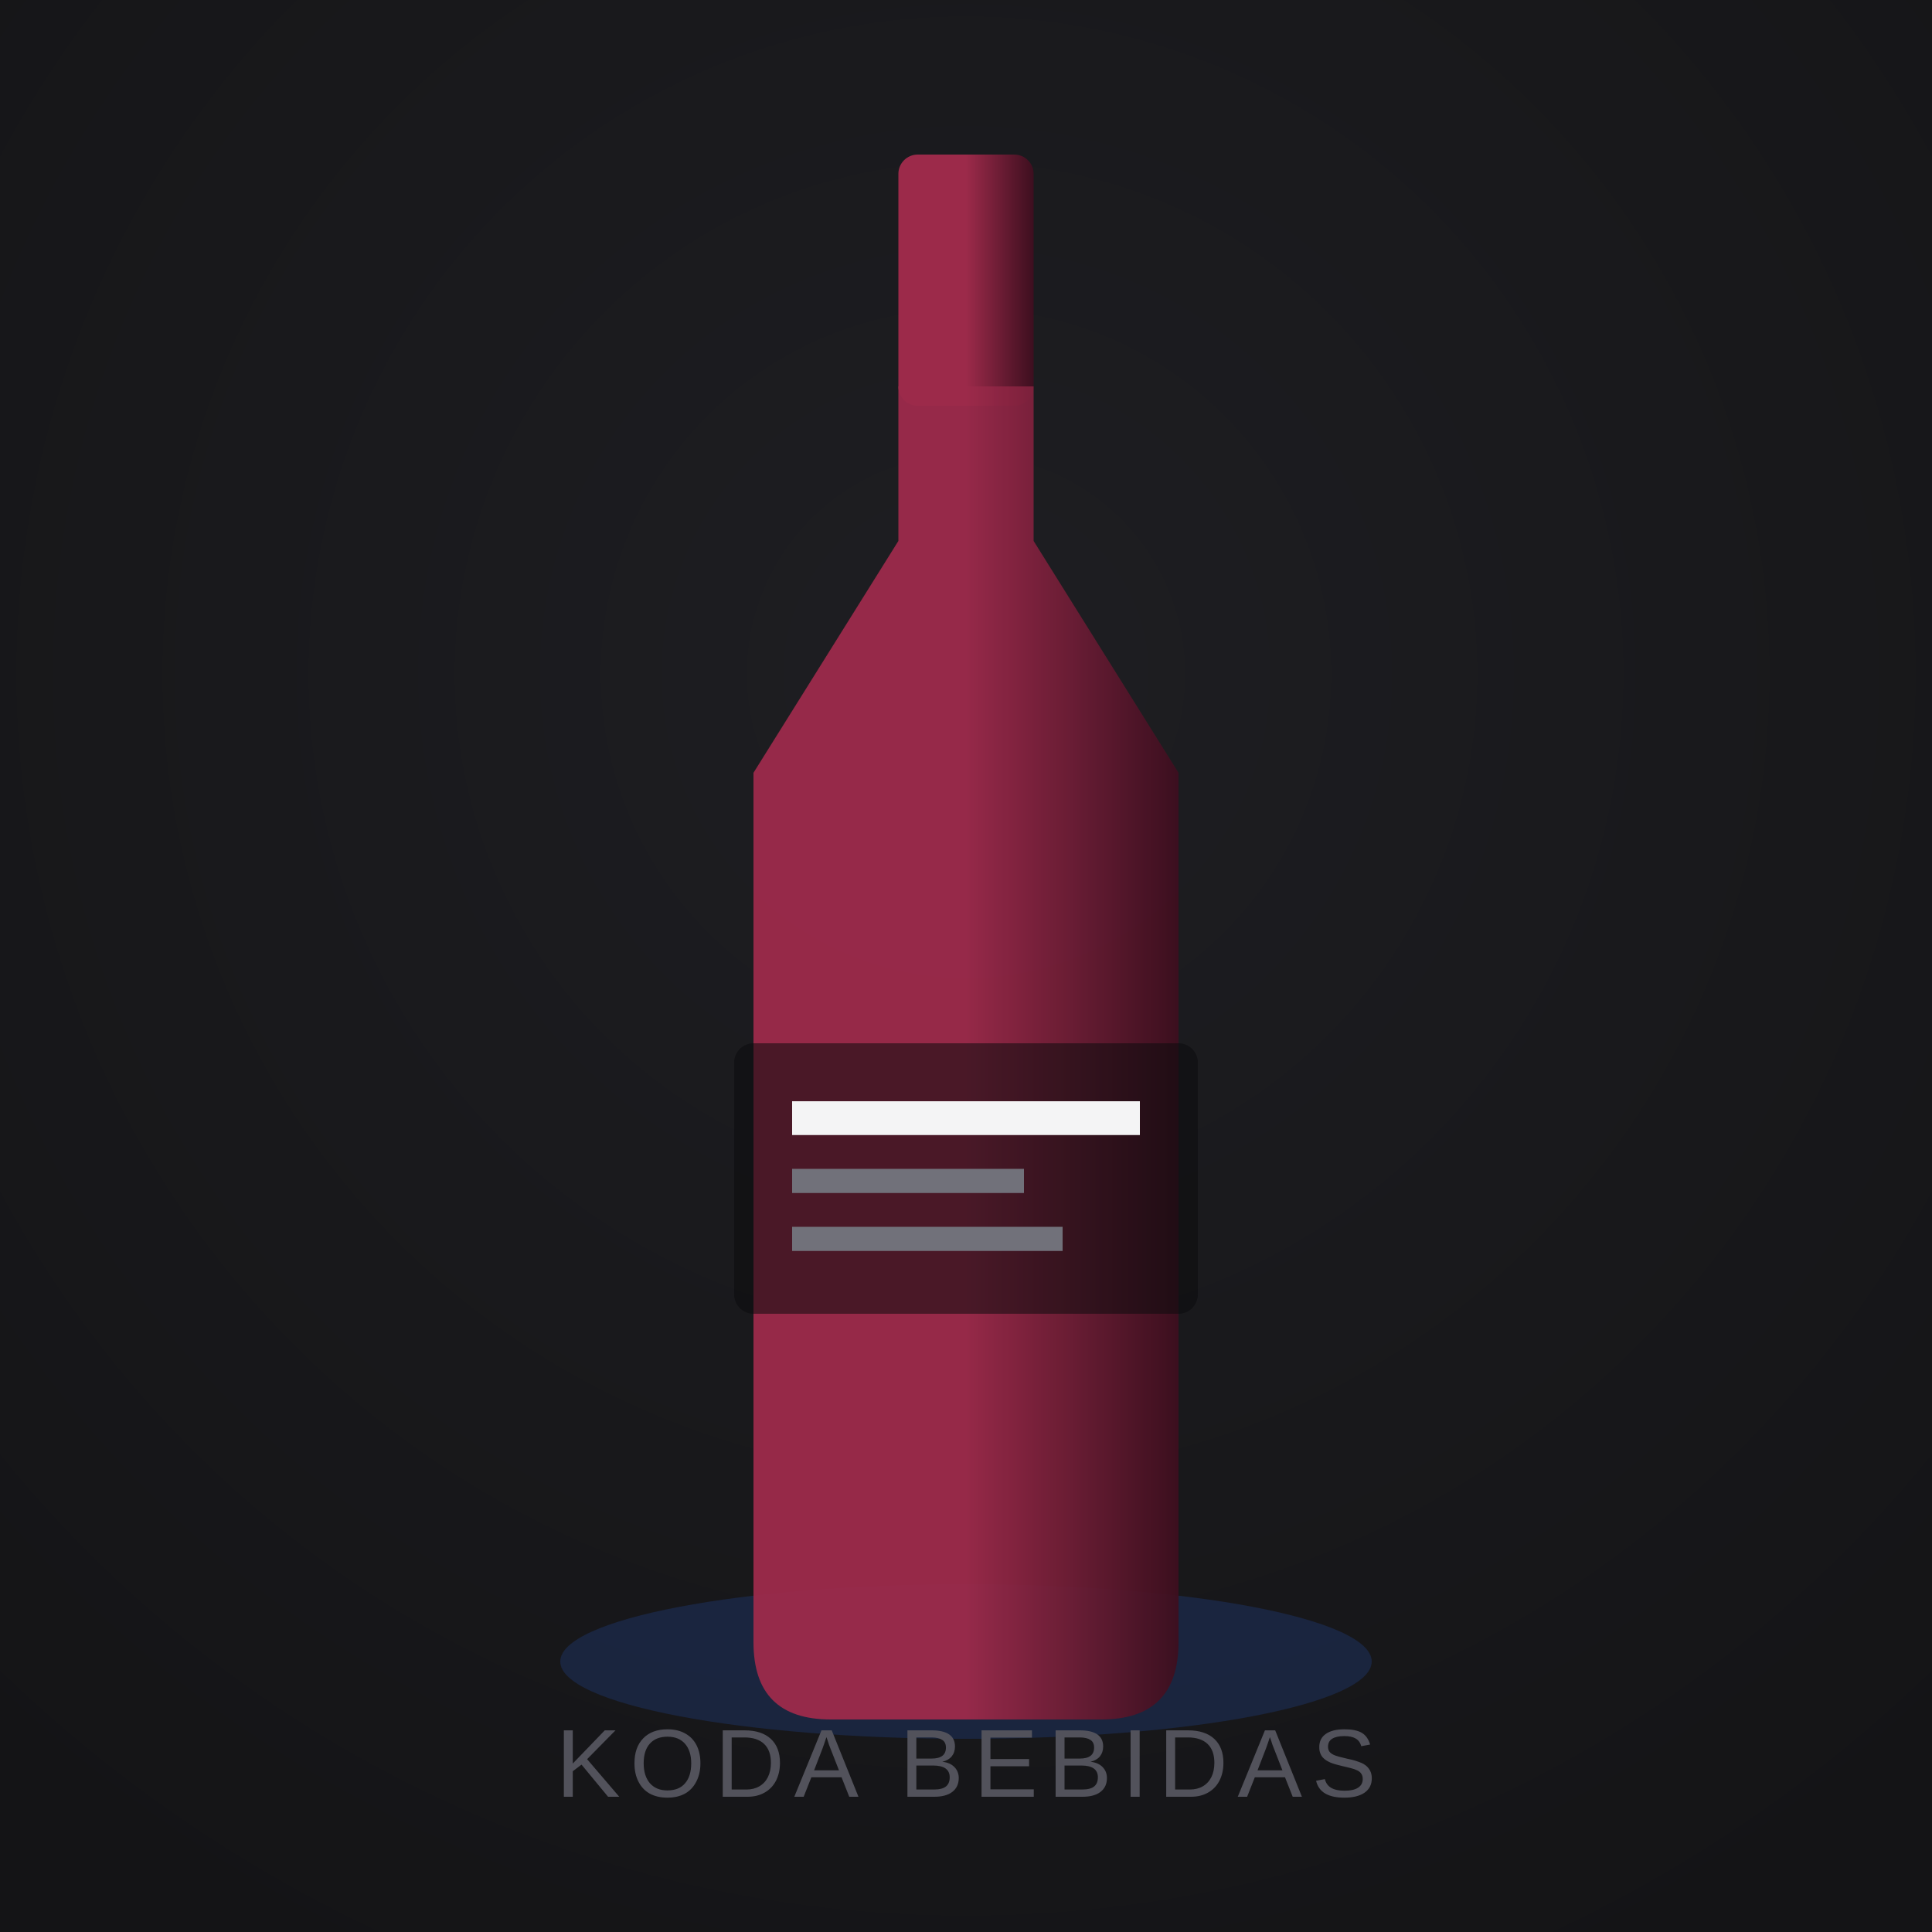
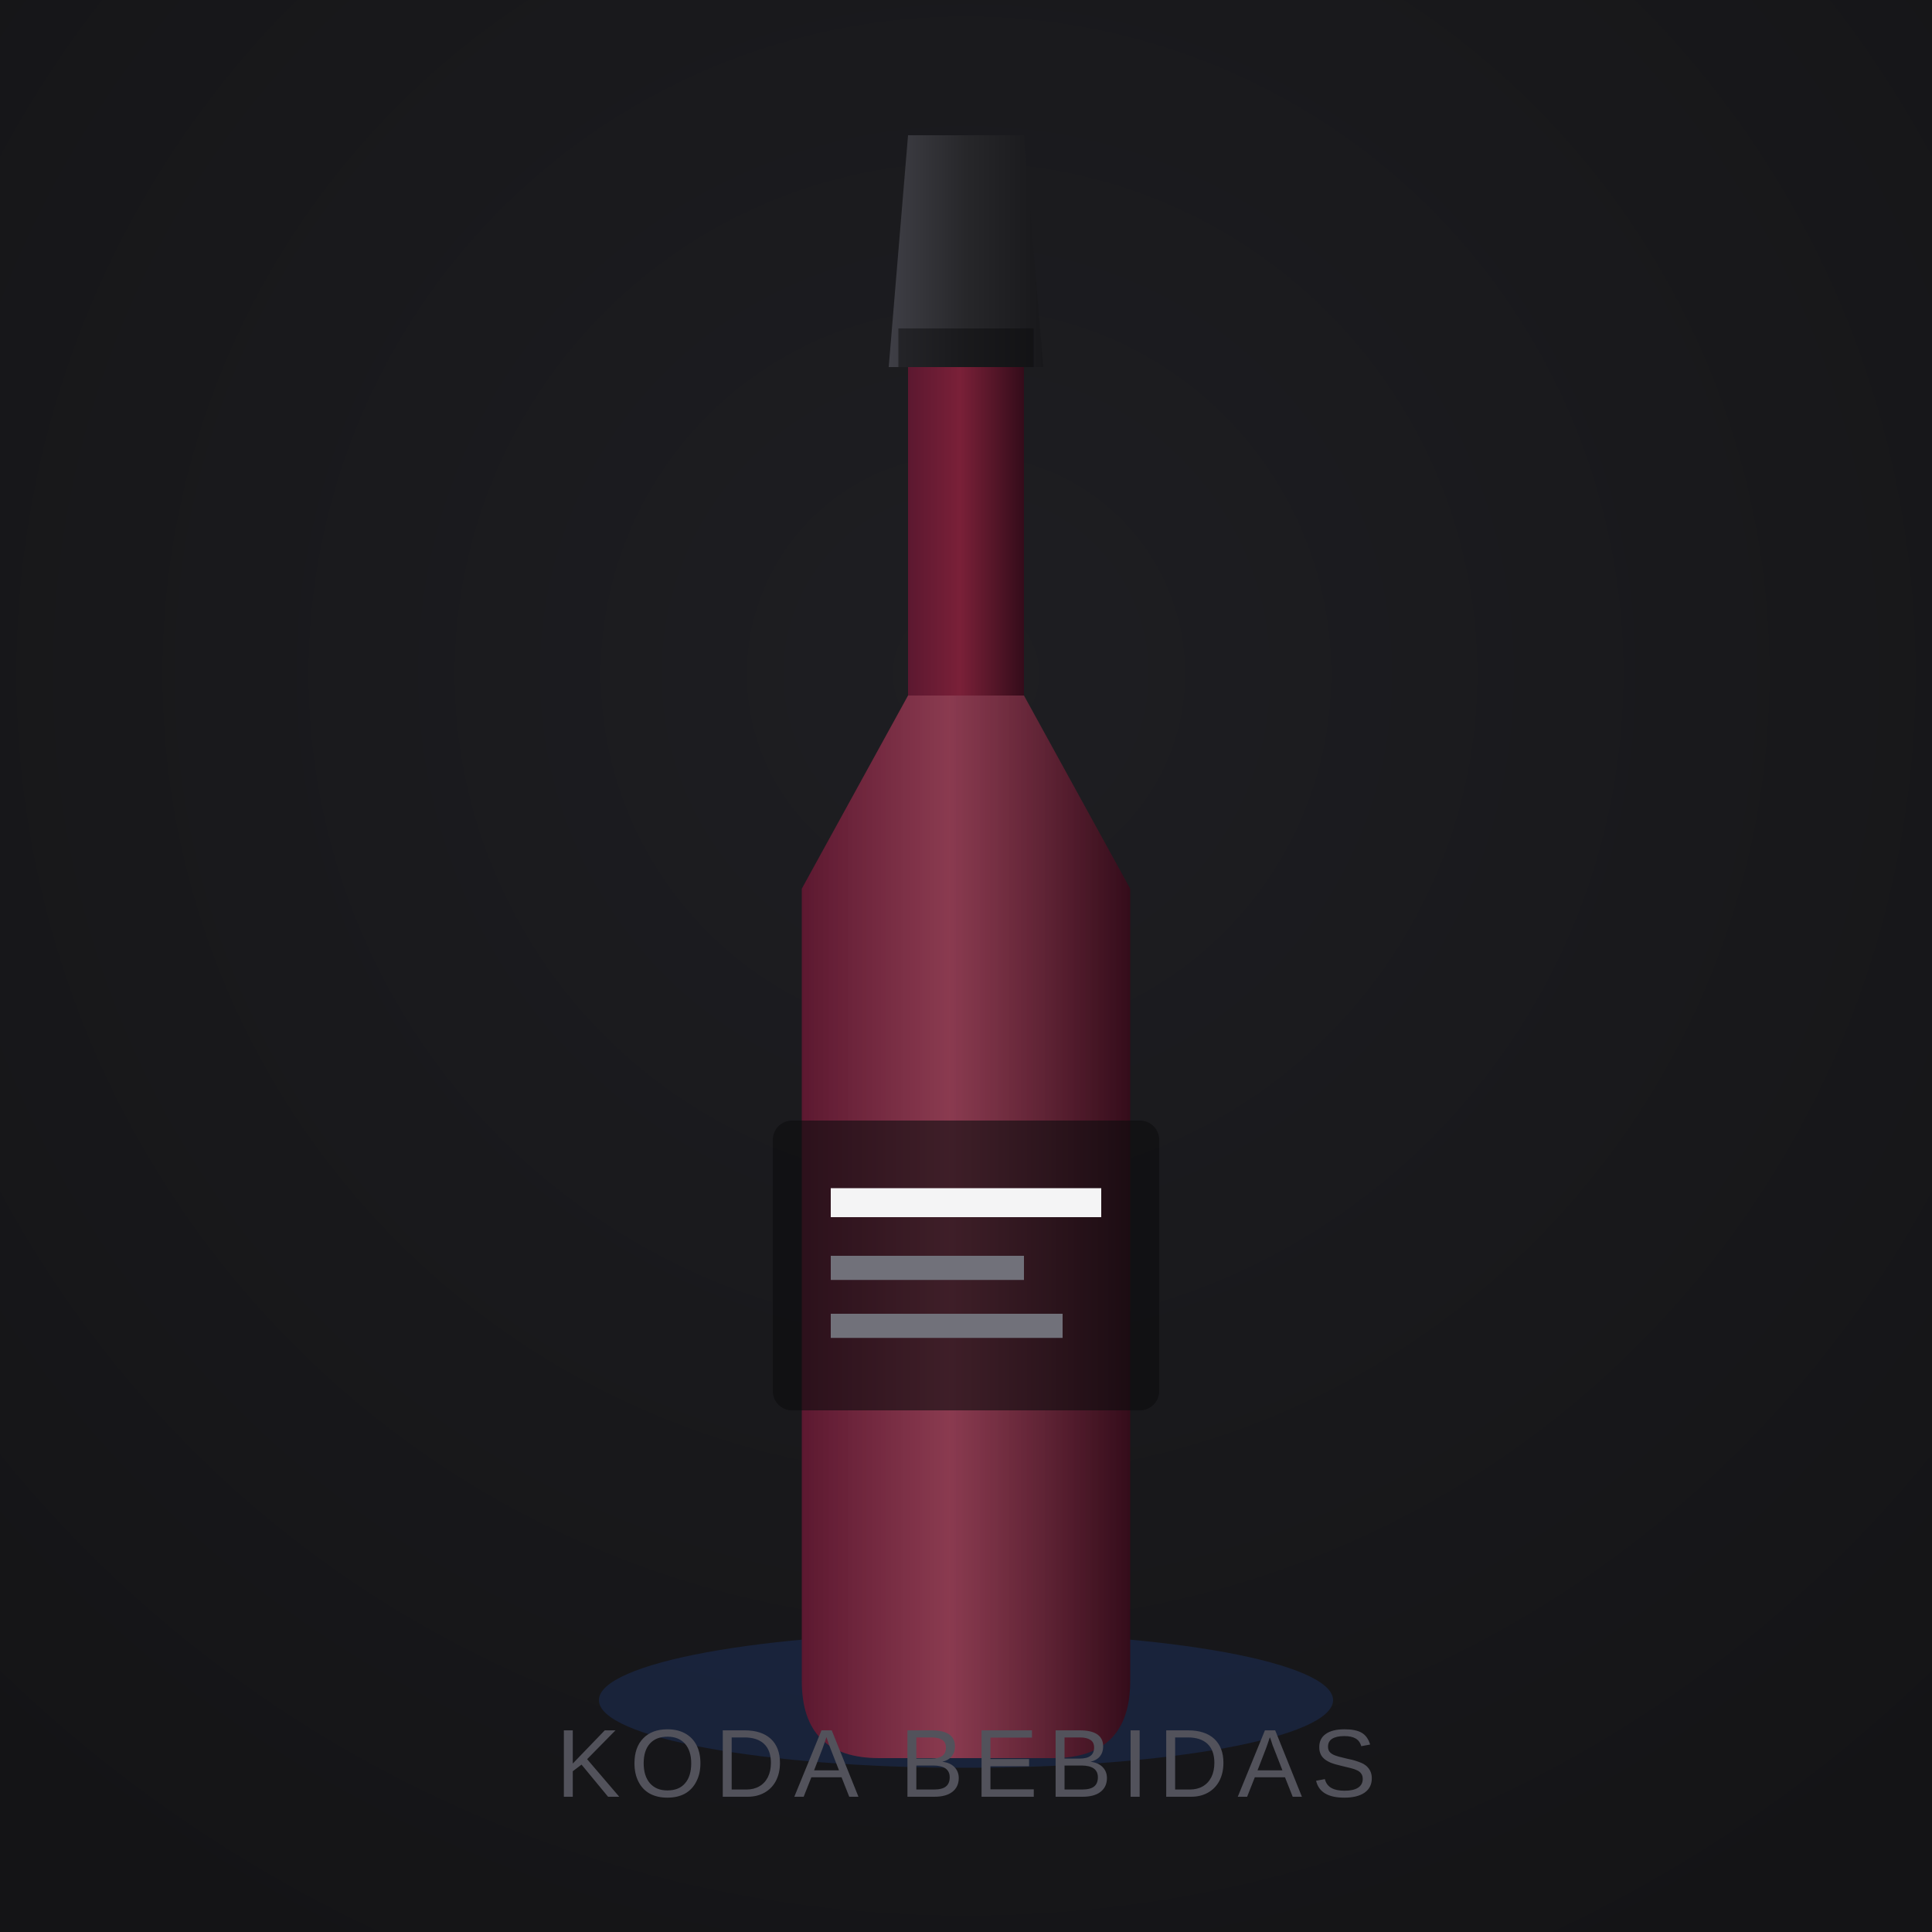
<svg xmlns="http://www.w3.org/2000/svg" viewBox="0 0 200 200">
  <defs>
    <radialGradient id="bg" cx="50%" cy="35%" r="75%">
      <stop offset="0%" stop-color="#1E1E22" />
      <stop offset="100%" stop-color="#141416" />
    </radialGradient>
-     <linearGradient id="liquid" x1="0" y1="0" x2="1" y2="0">
-       <stop offset="0%" stop-color="#9c2a4a" />
-       <stop offset="50%" stop-color="#9c2a4a" />
-       <stop offset="100%" stop-color="#3d0f1f" />
+     <linearGradient id="glass" x1="0" y1="0" x2="1" y2="0">
+       <stop offset="0%" stop-color="#5c1830" />
+       <stop offset="45%" stop-color="#7a2038" />
+       <stop offset="100%" stop-color="#340c1a" />
+     </linearGradient>
+     <linearGradient id="cap" x1="0" y1="0" x2="1" y2="0">
+       <stop offset="0%" stop-color="#3f3f46" />
+       <stop offset="50%" stop-color="#27272a" />
+       <stop offset="100%" stop-color="#18181b" />
+     </linearGradient>
+     <linearGradient id="sheen" x1="0" y1="0" x2="1" y2="0">
+       <stop offset="0%" stop-color="#ffffff" stop-opacity="0" />
+       <stop offset="45%" stop-color="#ffffff" stop-opacity="0.12" />
+       <stop offset="100%" stop-color="#ffffff" stop-opacity="0" />
    </linearGradient>
  </defs>
  <rect width="200" height="200" fill="url(#bg)" />
-   <ellipse cx="100" cy="172" rx="42" ry="8" fill="#2563EB" opacity="0.18" />
-   <g transform="translate(100,100)">
-     <rect x="-7" y="-84" width="14" height="26" rx="2" fill="url(#liquid)" />
-     <path d="M -7 -60 L -7 -44 L -22 -20 L -22 70 Q -22 78 -14 78 L 14 78 Q 22 78 22 70 L 22 -20 L 7 -44 L 7 -60 Z" fill="url(#liquid)" opacity="0.95" />
-     <rect x="-24" y="8" width="48" height="28" fill="#0B0B0D" opacity="0.55" rx="2" />
-     <rect x="-18" y="14" width="36" height="3.5" fill="#F4F4F5" />
-     <rect x="-18" y="21" width="24" height="2.5" fill="#71717A" />
-     <rect x="-18" y="27" width="28" height="2.5" fill="#71717A" />
+   <ellipse cx="100" cy="176" rx="38" ry="7" fill="#2563EB" opacity="0.16" />
+   <g transform="translate(100,98)">
+     <path d="M -6 -84 L 6 -84 L 8 -60 L -8 -60 Z" fill="url(#cap)" />
+     <rect x="-7" y="-64" width="14" height="4" fill="#0B0B0D" opacity="0.5" />
+     <rect x="-6" y="-60" width="12" height="34" fill="url(#glass)" />
+     <path d="M -6 -26 L -17 -6 L -17 76 Q -17 84 -9 84 L 9 84 Q 17 84 17 76 L 17 -6 L 6 -26 Z" fill="url(#glass)" />
+     <path d="M -6 -26 L -17 -6 L -17 76 Q -17 84 -9 84 L 9 84 Q 17 84 17 76 L 17 -6 L 6 -26 Z" fill="url(#sheen)" />
+     <rect x="-20" y="18" width="40" height="30" fill="#0B0B0D" opacity="0.6" rx="2" />
+     <rect x="-14" y="25" width="28" height="3" fill="#F4F4F5" />
+     <rect x="-14" y="32" width="20" height="2.5" fill="#71717A" />
+     <rect x="-14" y="38" width="24" height="2.5" fill="#71717A" />
  </g>
  <text x="100" y="186" text-anchor="middle" font-family="Arial, sans-serif" font-size="10" letter-spacing="1" fill="#52525B">KODA BEBIDAS</text>
</svg>
